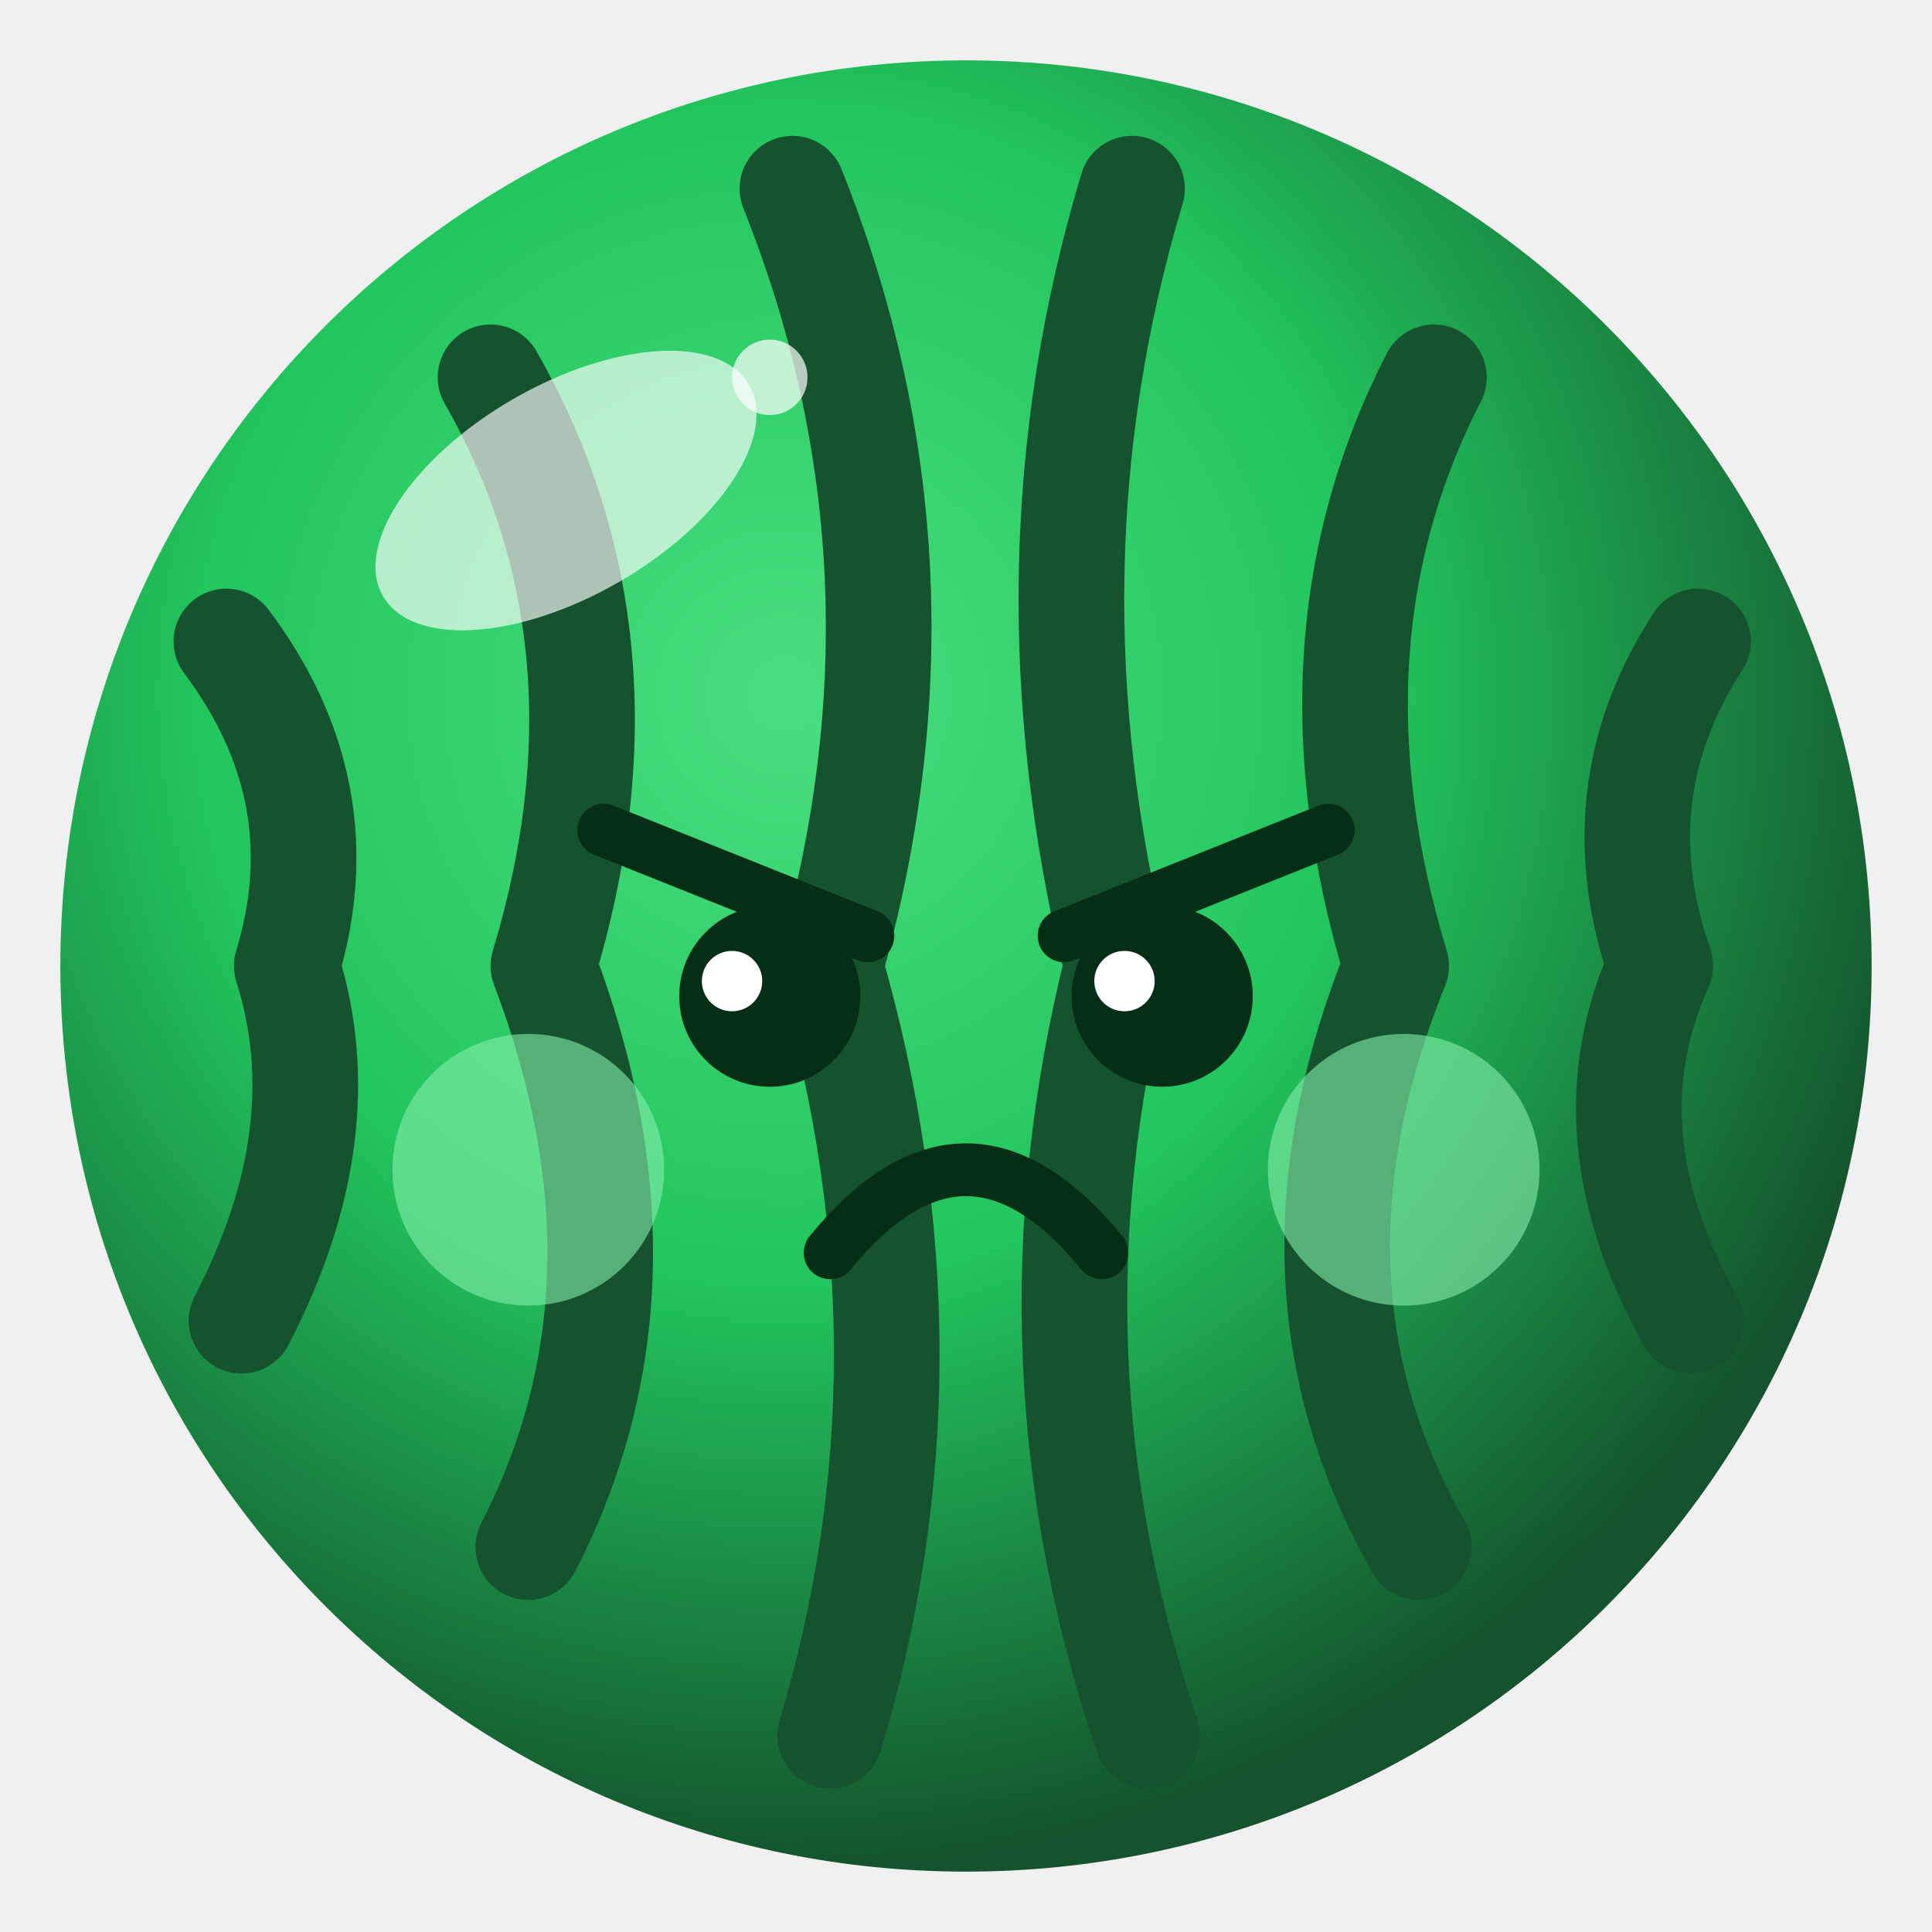
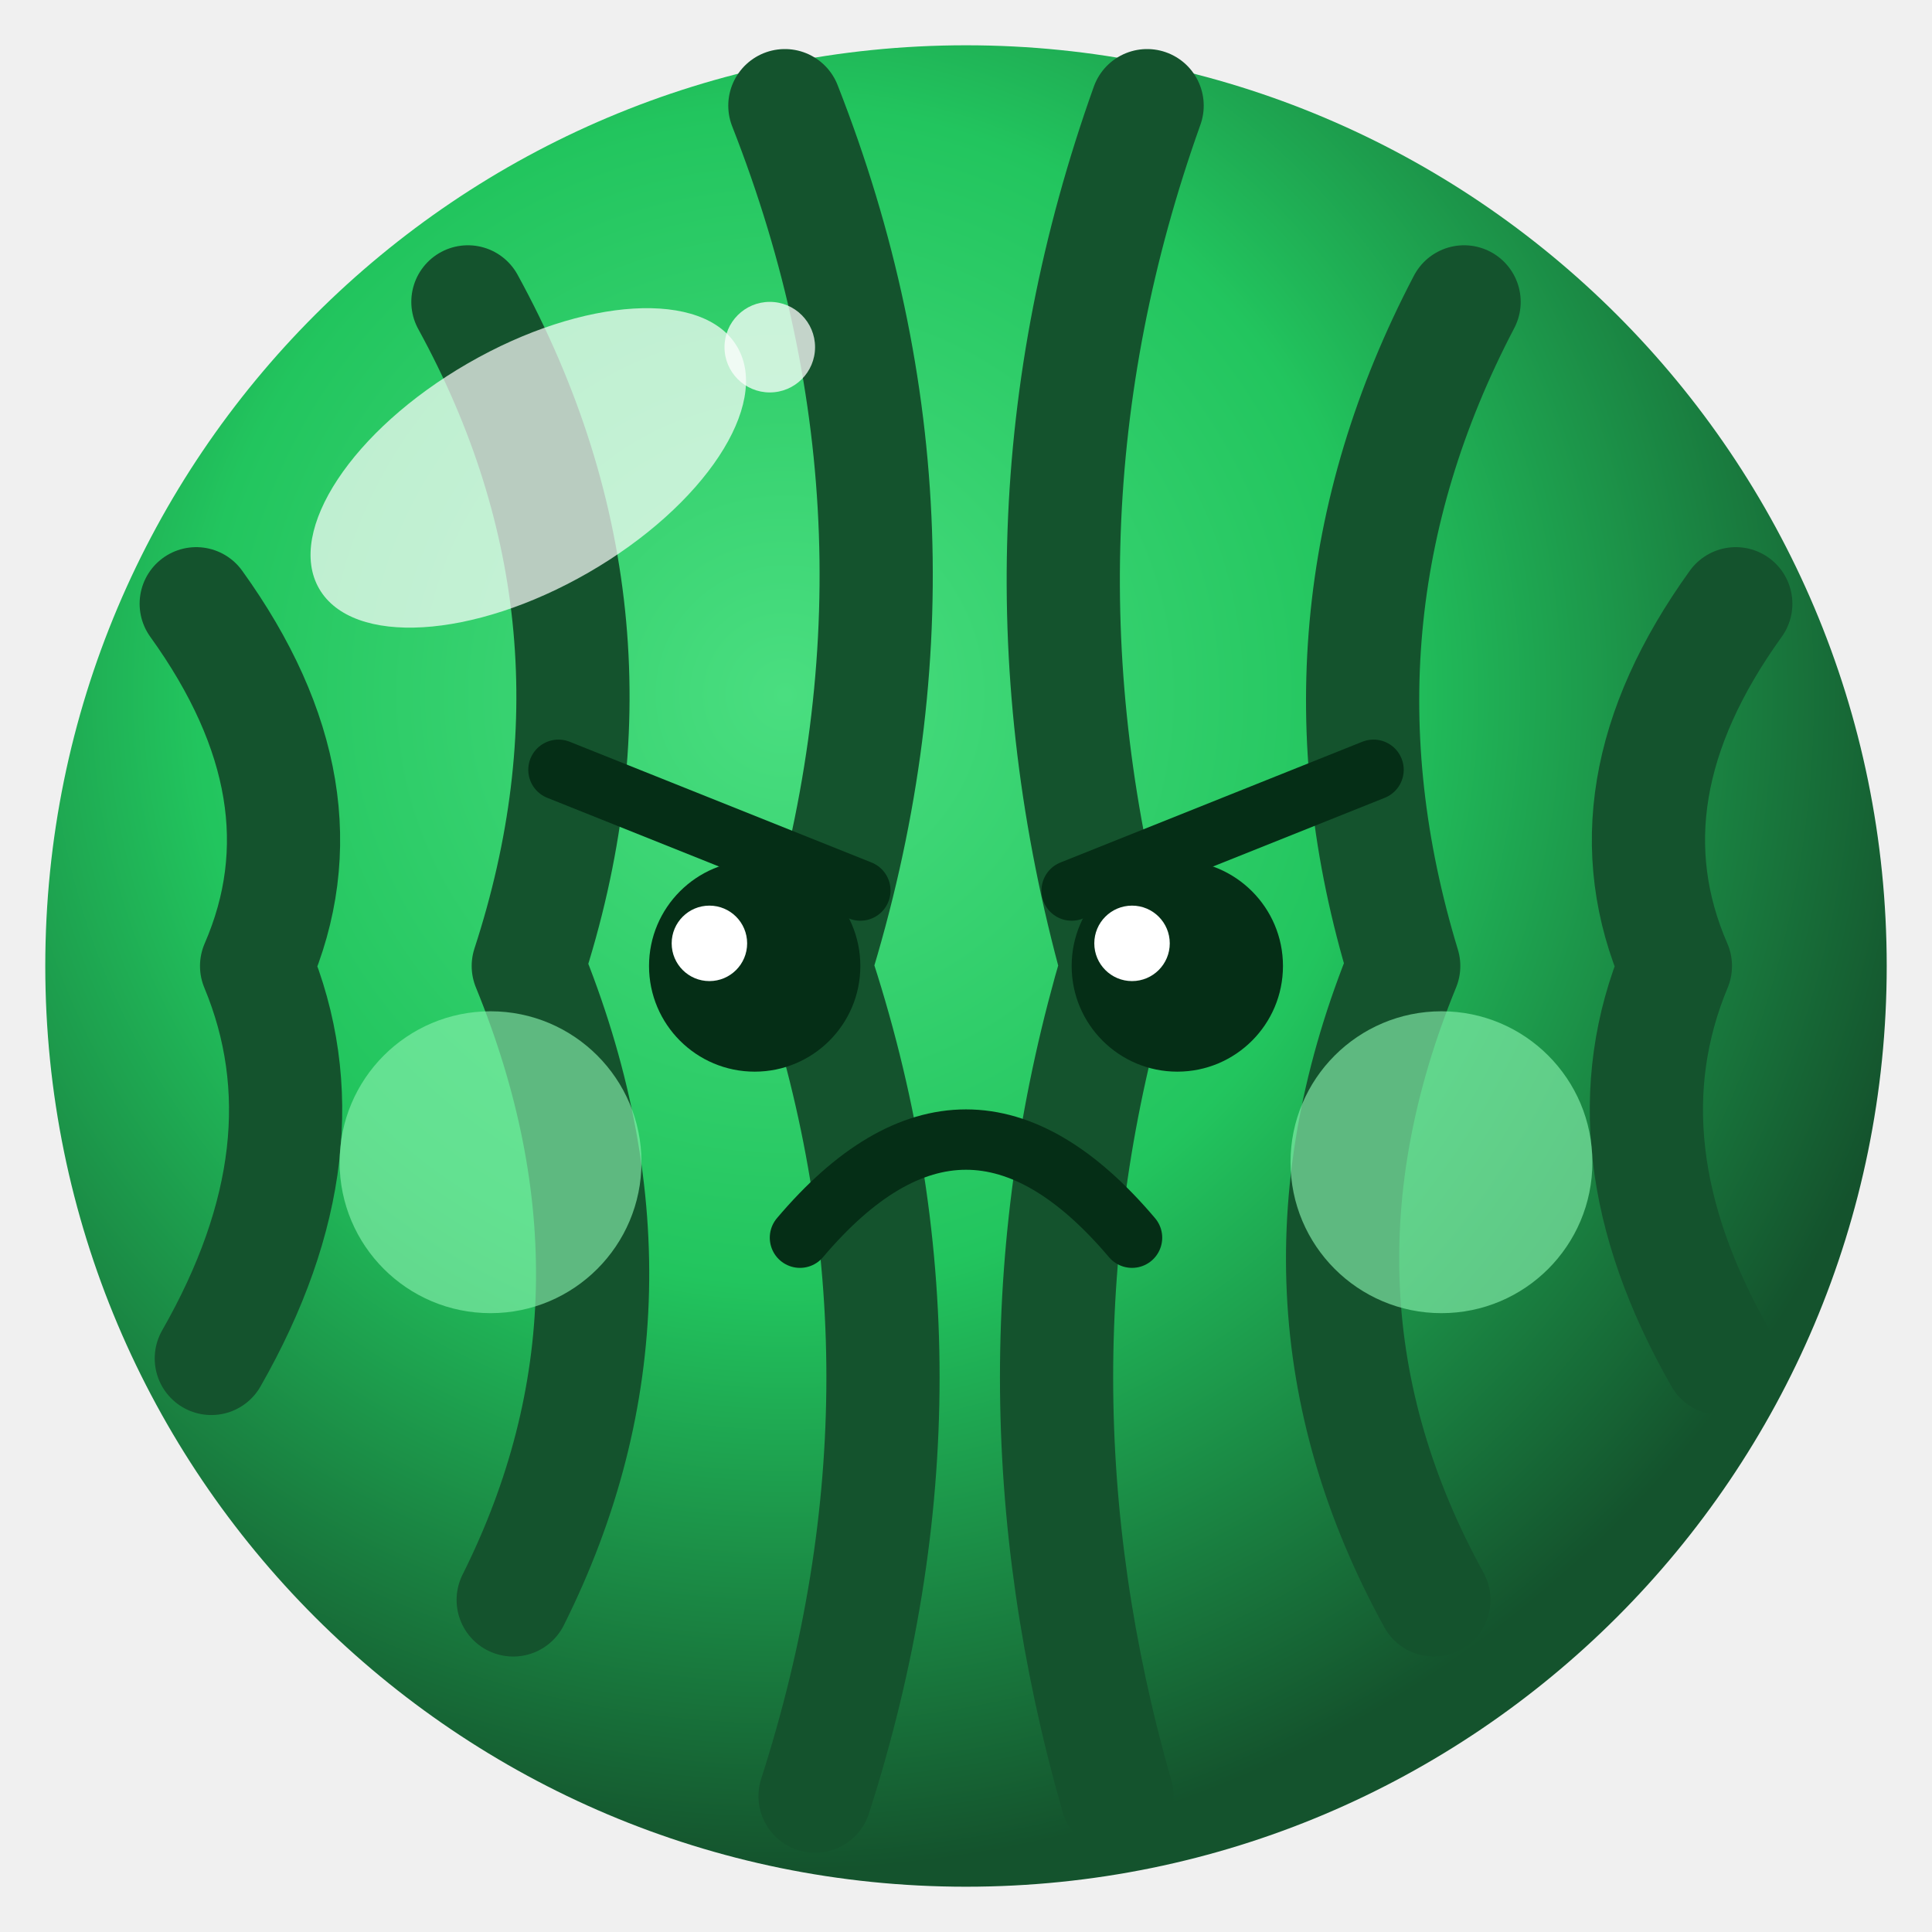
<svg xmlns="http://www.w3.org/2000/svg" viewBox="0 0 256 256" width="256" height="256">
  <defs>
    <radialGradient id="giantWmGrad" cx="40%" cy="35%" r="65%">
      <stop offset="0%" stop-color="#4ade80" />
      <stop offset="50%" stop-color="#22c55e" />
      <stop offset="100%" stop-color="#14532d" />
    </radialGradient>
  </defs>
-   <circle cx="128" cy="128" r="120" fill="url(#giantWmGrad)" />
-   <g fill="none" stroke="#14532d" stroke-width="14" stroke-linecap="round" stroke-linejoin="round">
-     <path d="M30,85 Q45,105 38,128 Q45,150 32,175" />
-     <path d="M65,50 Q85,85 72,128 Q88,170 70,205" />
-     <path d="M105,25 Q125,75 110,128 Q125,180 110,230" />
-     <path d="M150,25 Q135,75 148,128 Q135,180 152,230" />
-     <path d="M190,50 Q172,85 185,128 Q168,170 188,205" />
-     <path d="M225,85 Q212,105 220,128 Q210,150 224,175" />
+   <circle cx="128" cy="128" r="122" fill="url(#giantWmGrad)" />
+   <g fill="none" stroke="#14532d" stroke-width="15" stroke-linecap="round" stroke-linejoin="round">
+     <path d="M26,80 Q44,105 34,128 Q44,152 28,180" />
+     <path d="M62,40 Q85,82 70,128 Q88,172 68,212" />
+     <path d="M104,14 Q126,70 108,128 Q126,182 108,238" />
+     <path d="M152,14 Q132,70 148,128 Q132,182 148,238" />
+     <path d="M194,40 Q172,82 186,128 Q168,172 190,212" />
+     <path d="M230,80 Q212,105 222,128 Q212,152 228,180" />
  </g>
-   <ellipse cx="75" cy="65" rx="28" ry="14" fill="#ffffff" opacity="0.65" transform="rotate(-30 75 65)" />
-   <circle cx="102" cy="50" r="5" fill="#ffffff" opacity="0.7" />
-   <circle cx="70" cy="155" r="18" fill="#86efac" opacity="0.6" />
-   <circle cx="186" cy="155" r="18" fill="#86efac" opacity="0.6" />
-   <path d="M80,110 L115,124" stroke="#052e16" stroke-width="7" stroke-linecap="round" />
-   <path d="M176,110 L141,124" stroke="#052e16" stroke-width="7" stroke-linecap="round" />
-   <circle cx="102" cy="132" r="12" fill="#052e16" />
-   <circle cx="97" cy="130" r="4" fill="#ffffff" />
-   <circle cx="154" cy="132" r="12" fill="#052e16" />
-   <circle cx="149" cy="130" r="4" fill="#ffffff" />
-   <path d="M110,166 Q128,144 146,166" fill="none" stroke="#052e16" stroke-width="7" stroke-linecap="round" />
+   <ellipse cx="70" cy="62" rx="32" ry="16" fill="#ffffff" opacity="0.7" transform="rotate(-30 70 62)" />
+   <circle cx="102" cy="46" r="6" fill="#ffffff" opacity="0.75" />
+   <circle cx="65" cy="154" r="20" fill="#86efac" opacity="0.65" />
+   <circle cx="191" cy="154" r="20" fill="#86efac" opacity="0.65" />
+   <path d="M74,102 L114,118" stroke="#052e16" stroke-width="8" stroke-linecap="round" />
+   <path d="M182,102 L142,118" stroke="#052e16" stroke-width="8" stroke-linecap="round" />
+   <circle cx="100" cy="128" r="14" fill="#052e16" />
+   <circle cx="94" cy="125" r="5" fill="#ffffff" />
+   <circle cx="156" cy="128" r="14" fill="#052e16" />
+   <circle cx="150" cy="125" r="5" fill="#ffffff" />
+   <path d="M106,164 Q128,138 150,164" fill="none" stroke="#052e16" stroke-width="8" stroke-linecap="round" />
</svg>
